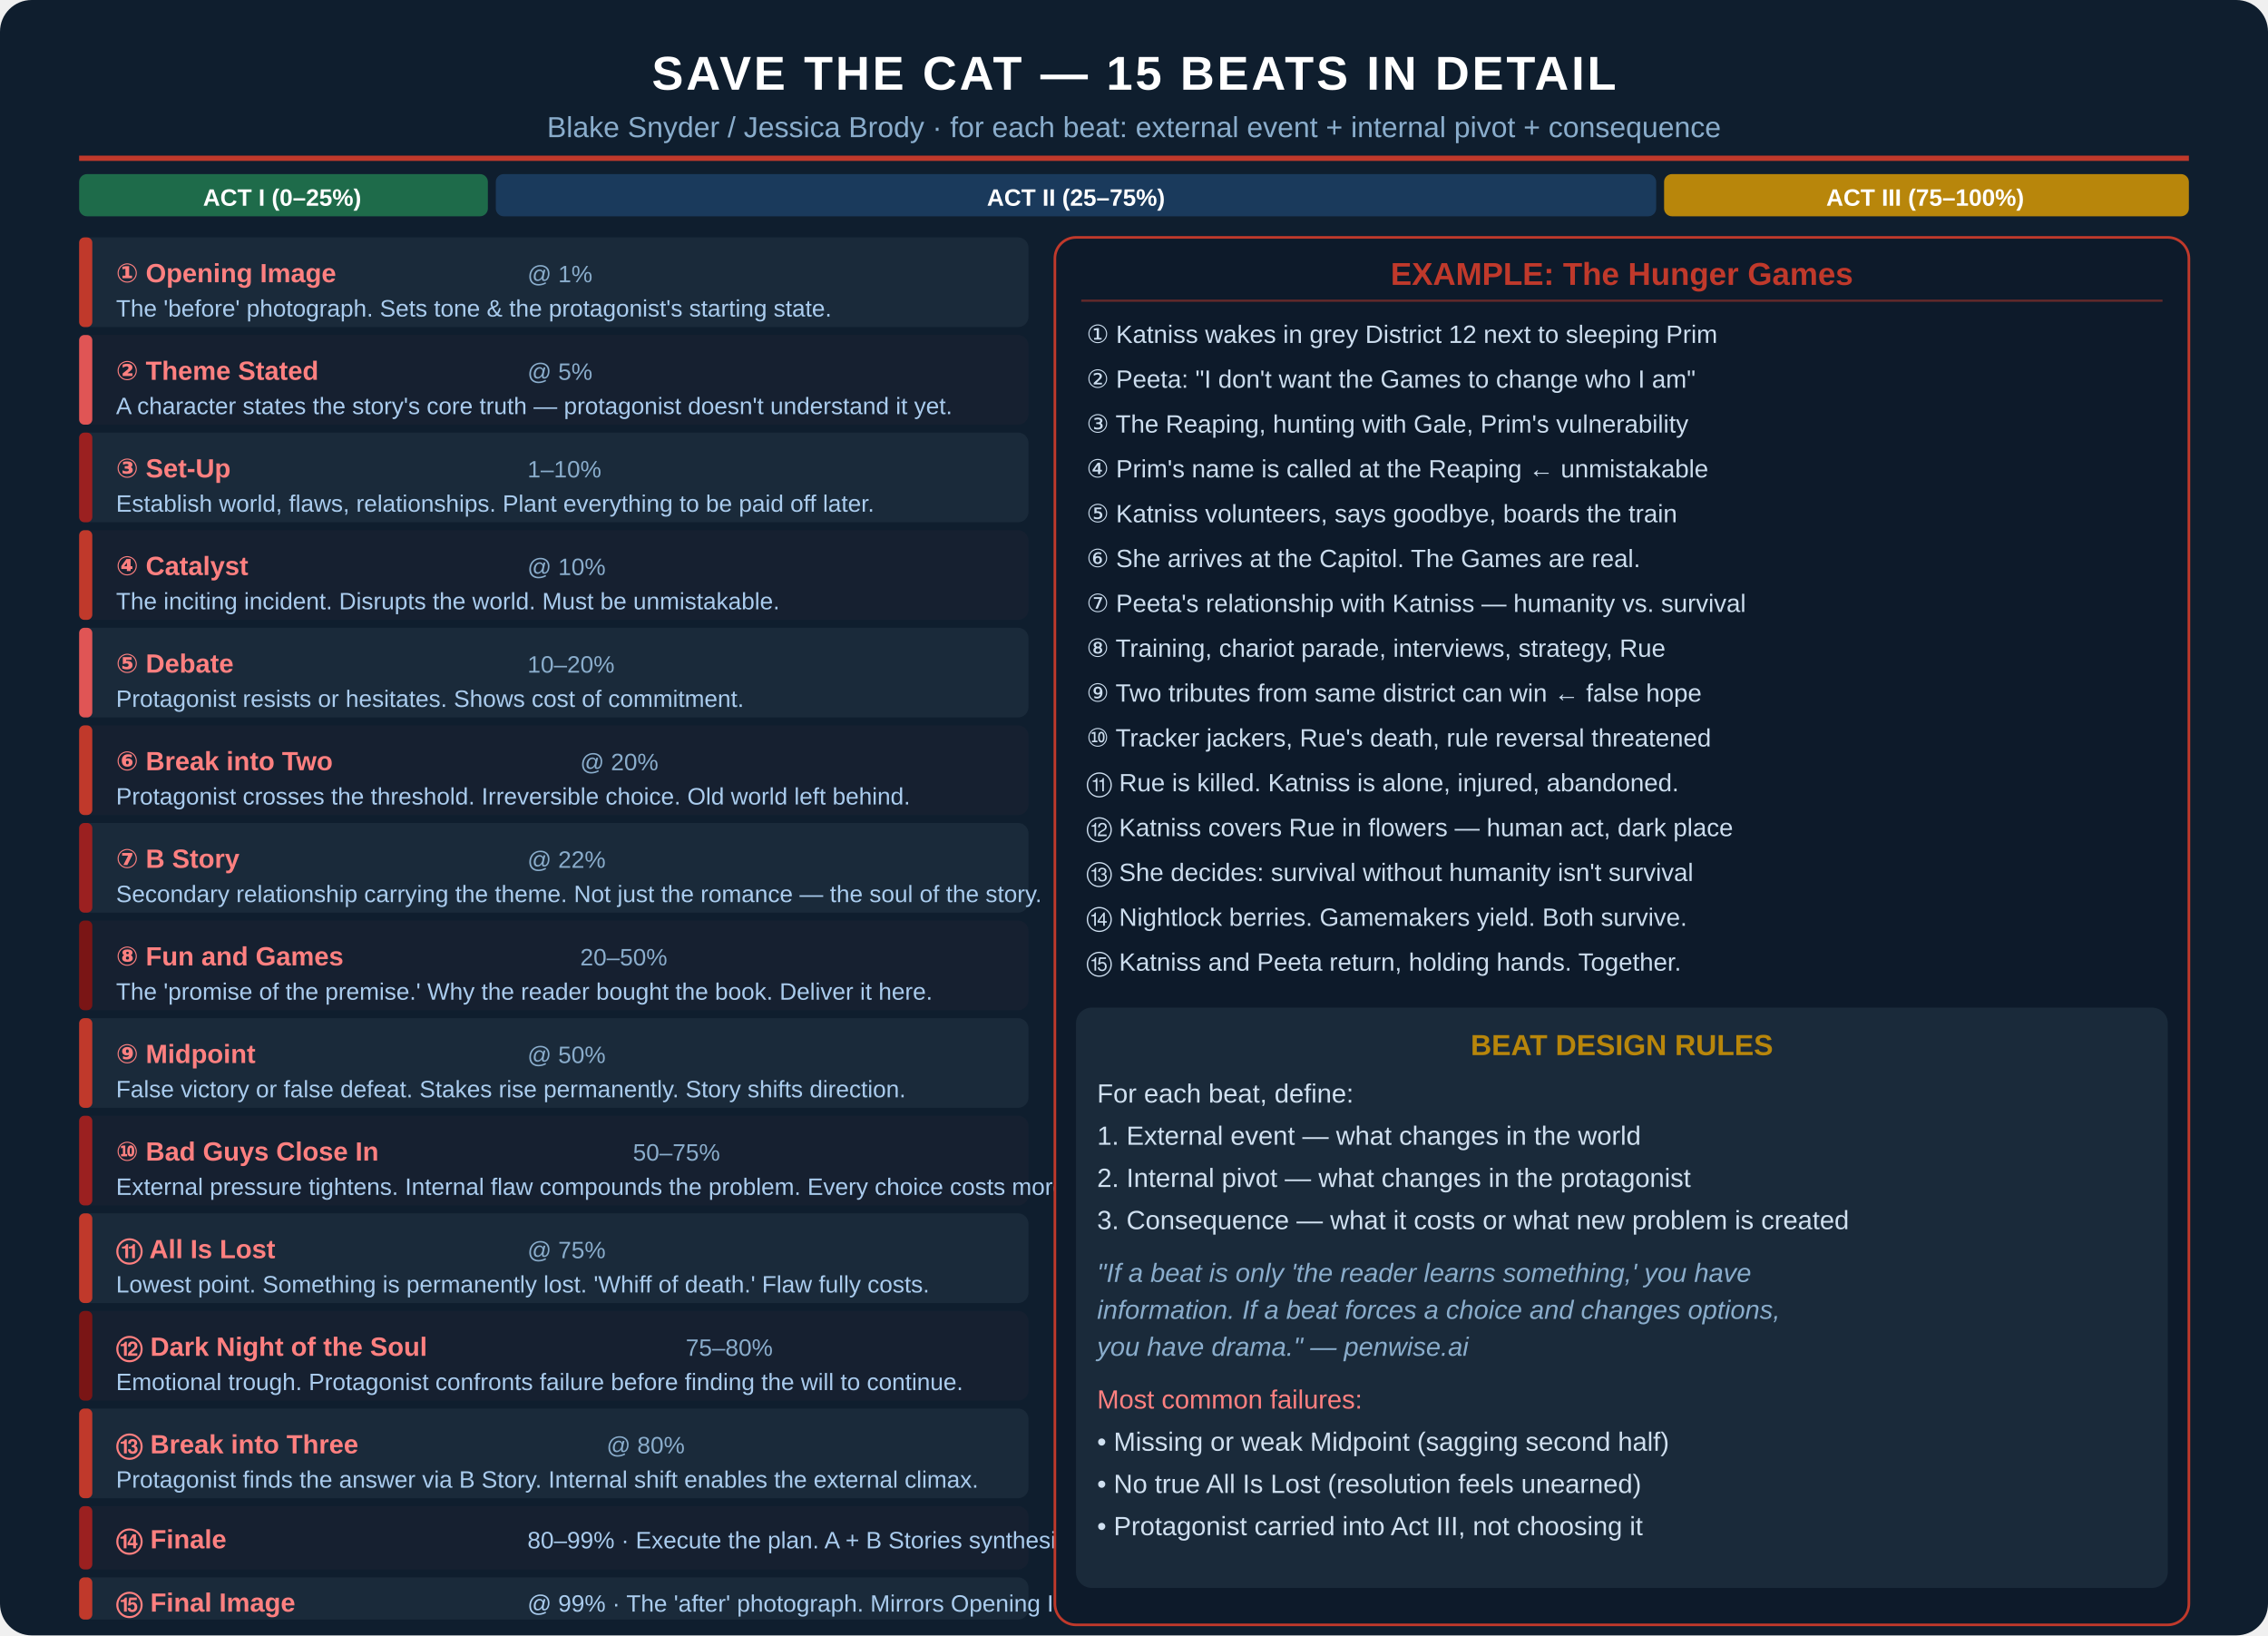
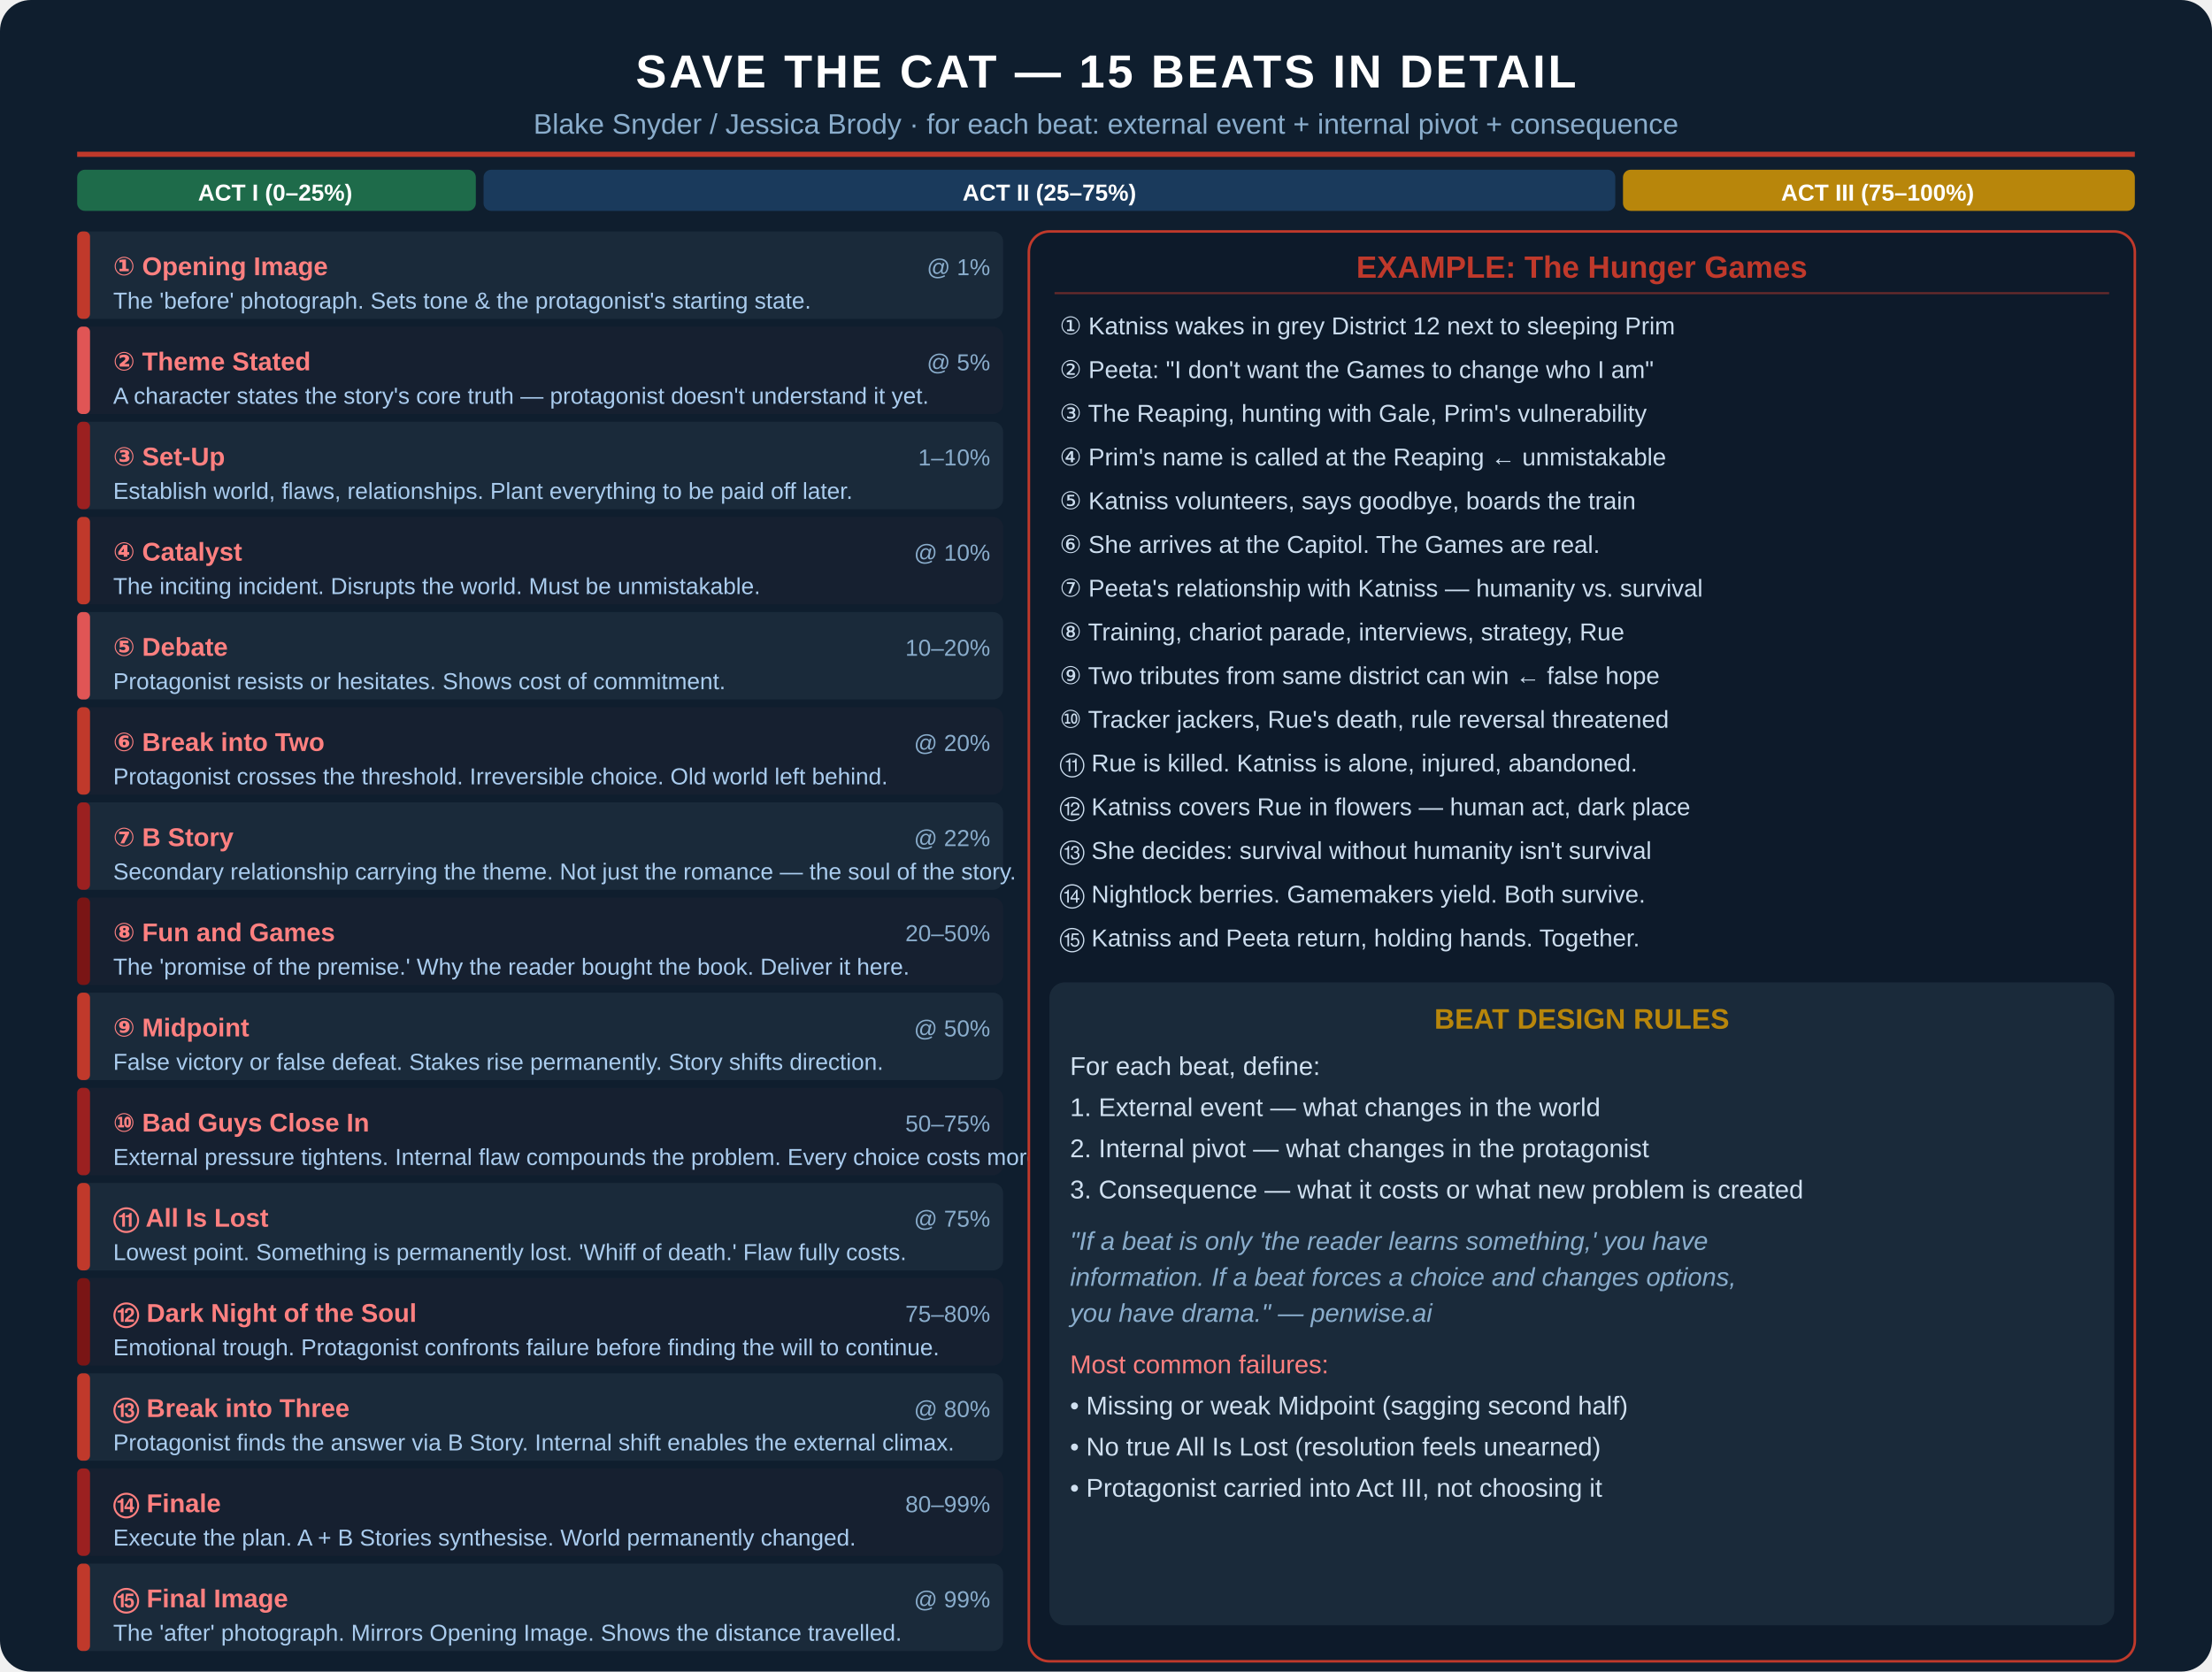
- <svg xmlns="http://www.w3.org/2000/svg" viewBox="0 0 860 620" font-family="Arial, sans-serif">
-   <rect width="860" height="620" fill="#0F1E2E" rx="12" />
+ <svg xmlns="http://www.w3.org/2000/svg" viewBox="0 0 860 650" font-family="Arial, sans-serif">
+   <rect width="860" height="650" fill="#0F1E2E" rx="12" />
  <text x="430" y="34" text-anchor="middle" fill="#FFFFFF" font-size="18" font-weight="bold" letter-spacing="1">SAVE THE CAT — 15 BEATS IN DETAIL</text>
  <text x="430" y="52" text-anchor="middle" fill="#8AADCC" font-size="11">Blake Snyder / Jessica Brody · for each beat: external event + internal pivot + consequence</text>
  <line x1="30" y1="60" x2="830" y2="60" stroke="#C0392B" stroke-width="2" />
  <rect x="30" y="66" width="155" height="16" fill="#1E6B4A" rx="3" />
  <text x="107" y="78" text-anchor="middle" fill="#FFFFFF" font-size="9" font-weight="bold">ACT I  (0–25%)</text>
  <rect x="188" y="66" width="440" height="16" fill="#1A3A5C" rx="3" />
  <text x="408" y="78" text-anchor="middle" fill="#FFFFFF" font-size="9" font-weight="bold">ACT II  (25–75%)</text>
  <rect x="631" y="66" width="199" height="16" fill="#B8860B" rx="3" />
  <text x="730" y="78" text-anchor="middle" fill="#FFFFFF" font-size="9" font-weight="bold">ACT III  (75–100%)</text>
  <g font-size="10">
    <rect x="30" y="90" width="360" height="34" fill="#1A2A3A" rx="4" />
    <rect x="30" y="90" width="5" height="34" fill="#C0392B" rx="2" />
    <text x="44" y="107" fill="#FF8080" font-weight="bold">① Opening Image</text>
-     <text x="200" y="107" fill="#8AADCC" font-size="9">@ 1%</text>
+     <text x="385" y="107" text-anchor="end" fill="#8AADCC" font-size="9">@ 1%</text>
    <text x="44" y="120" fill="#AACCEE" font-size="9">The 'before' photograph. Sets tone &amp; the protagonist's starting state.</text>
    <rect x="30" y="127" width="360" height="34" fill="#162030" rx="4" />
    <rect x="30" y="127" width="5" height="34" fill="#E05555" rx="2" />
    <text x="44" y="144" fill="#FF8080" font-weight="bold">② Theme Stated</text>
-     <text x="200" y="144" fill="#8AADCC" font-size="9">@ 5%</text>
+     <text x="385" y="144" text-anchor="end" fill="#8AADCC" font-size="9">@ 5%</text>
    <text x="44" y="157" fill="#AACCEE" font-size="9">A character states the story's core truth — protagonist doesn't understand it yet.</text>
    <rect x="30" y="164" width="360" height="34" fill="#1A2A3A" rx="4" />
    <rect x="30" y="164" width="5" height="34" fill="#9B2020" rx="2" />
    <text x="44" y="181" fill="#FF8080" font-weight="bold">③ Set-Up</text>
-     <text x="200" y="181" fill="#8AADCC" font-size="9">1–10%</text>
+     <text x="385" y="181" text-anchor="end" fill="#8AADCC" font-size="9">1–10%</text>
    <text x="44" y="194" fill="#AACCEE" font-size="9">Establish world, flaws, relationships. Plant everything to be paid off later.</text>
    <rect x="30" y="201" width="360" height="34" fill="#162030" rx="4" />
    <rect x="30" y="201" width="5" height="34" fill="#C0392B" rx="2" />
    <text x="44" y="218" fill="#FF8080" font-weight="bold">④ Catalyst</text>
-     <text x="200" y="218" fill="#8AADCC" font-size="9">@ 10%</text>
+     <text x="385" y="218" text-anchor="end" fill="#8AADCC" font-size="9">@ 10%</text>
    <text x="44" y="231" fill="#AACCEE" font-size="9">The inciting incident. Disrupts the world. Must be unmistakable.</text>
    <rect x="30" y="238" width="360" height="34" fill="#1A2A3A" rx="4" />
    <rect x="30" y="238" width="5" height="34" fill="#E05555" rx="2" />
    <text x="44" y="255" fill="#FF8080" font-weight="bold">⑤ Debate</text>
-     <text x="200" y="255" fill="#8AADCC" font-size="9">10–20%</text>
+     <text x="385" y="255" text-anchor="end" fill="#8AADCC" font-size="9">10–20%</text>
    <text x="44" y="268" fill="#AACCEE" font-size="9">Protagonist resists or hesitates. Shows cost of commitment.</text>
    <rect x="30" y="275" width="360" height="34" fill="#162030" rx="4" />
    <rect x="30" y="275" width="5" height="34" fill="#C0392B" rx="2" />
    <text x="44" y="292" fill="#FF8080" font-weight="bold">⑥ Break into Two</text>
-     <text x="220" y="292" fill="#8AADCC" font-size="9">@ 20%</text>
+     <text x="385" y="292" text-anchor="end" fill="#8AADCC" font-size="9">@ 20%</text>
    <text x="44" y="305" fill="#AACCEE" font-size="9">Protagonist crosses the threshold. Irreversible choice. Old world left behind.</text>
    <rect x="30" y="312" width="360" height="34" fill="#1A2A3A" rx="4" />
    <rect x="30" y="312" width="5" height="34" fill="#9B2020" rx="2" />
    <text x="44" y="329" fill="#FF8080" font-weight="bold">⑦ B Story</text>
-     <text x="200" y="329" fill="#8AADCC" font-size="9">@ 22%</text>
+     <text x="385" y="329" text-anchor="end" fill="#8AADCC" font-size="9">@ 22%</text>
    <text x="44" y="342" fill="#AACCEE" font-size="9">Secondary relationship carrying the theme. Not just the romance — the soul of the story.</text>
    <rect x="30" y="349" width="360" height="34" fill="#162030" rx="4" />
    <rect x="30" y="349" width="5" height="34" fill="#7A1515" rx="2" />
    <text x="44" y="366" fill="#FF8080" font-weight="bold">⑧ Fun and Games</text>
-     <text x="220" y="366" fill="#8AADCC" font-size="9">20–50%</text>
+     <text x="385" y="366" text-anchor="end" fill="#8AADCC" font-size="9">20–50%</text>
    <text x="44" y="379" fill="#AACCEE" font-size="9">The 'promise of the premise.' Why the reader bought the book. Deliver it here.</text>
    <rect x="30" y="386" width="360" height="34" fill="#1A2A3A" rx="4" />
    <rect x="30" y="386" width="5" height="34" fill="#C0392B" rx="2" />
    <text x="44" y="403" fill="#FF8080" font-weight="bold">⑨ Midpoint</text>
-     <text x="200" y="403" fill="#8AADCC" font-size="9">@ 50%</text>
+     <text x="385" y="403" text-anchor="end" fill="#8AADCC" font-size="9">@ 50%</text>
    <text x="44" y="416" fill="#AACCEE" font-size="9">False victory or false defeat. Stakes rise permanently. Story shifts direction.</text>
    <rect x="30" y="423" width="360" height="34" fill="#162030" rx="4" />
    <rect x="30" y="423" width="5" height="34" fill="#9B2020" rx="2" />
    <text x="44" y="440" fill="#FF8080" font-weight="bold">⑩ Bad Guys Close In</text>
-     <text x="240" y="440" fill="#8AADCC" font-size="9">50–75%</text>
+     <text x="385" y="440" text-anchor="end" fill="#8AADCC" font-size="9">50–75%</text>
    <text x="44" y="453" fill="#AACCEE" font-size="9">External pressure tightens. Internal flaw compounds the problem. Every choice costs more.</text>
    <rect x="30" y="460" width="360" height="34" fill="#1A2A3A" rx="4" />
    <rect x="30" y="460" width="5" height="34" fill="#C0392B" rx="2" />
    <text x="44" y="477" fill="#FF8080" font-weight="bold">⑪ All Is Lost</text>
-     <text x="200" y="477" fill="#8AADCC" font-size="9">@ 75%</text>
+     <text x="385" y="477" text-anchor="end" fill="#8AADCC" font-size="9">@ 75%</text>
    <text x="44" y="490" fill="#AACCEE" font-size="9">Lowest point. Something is permanently lost. 'Whiff of death.' Flaw fully costs.</text>
    <rect x="30" y="497" width="360" height="34" fill="#162030" rx="4" />
    <rect x="30" y="497" width="5" height="34" fill="#7A1515" rx="2" />
    <text x="44" y="514" fill="#FF8080" font-weight="bold">⑫ Dark Night of the Soul</text>
-     <text x="260" y="514" fill="#8AADCC" font-size="9">75–80%</text>
+     <text x="385" y="514" text-anchor="end" fill="#8AADCC" font-size="9">75–80%</text>
    <text x="44" y="527" fill="#AACCEE" font-size="9">Emotional trough. Protagonist confronts failure before finding the will to continue.</text>
    <rect x="30" y="534" width="360" height="34" fill="#1A2A3A" rx="4" />
    <rect x="30" y="534" width="5" height="34" fill="#C0392B" rx="2" />
    <text x="44" y="551" fill="#FF8080" font-weight="bold">⑬ Break into Three</text>
-     <text x="230" y="551" fill="#8AADCC" font-size="9">@ 80%</text>
+     <text x="385" y="551" text-anchor="end" fill="#8AADCC" font-size="9">@ 80%</text>
    <text x="44" y="564" fill="#AACCEE" font-size="9">Protagonist finds the answer via B Story. Internal shift enables the external climax.</text>
-     <rect x="30" y="571" width="360" height="24" fill="#162030" rx="4" />
-     <rect x="30" y="571" width="5" height="24" fill="#9B2020" rx="2" />
-     <text x="44" y="587" fill="#FF8080" font-weight="bold">⑭ Finale</text>
-     <text x="200" y="587" fill="#AACCEE" font-size="9">  80–99%  ·  Execute the plan. A + B Stories synthesise. World permanently changed.</text>
-     <rect x="30" y="598" width="360" height="16" fill="#1A2A3A" rx="4" />
-     <rect x="30" y="598" width="5" height="16" fill="#C0392B" rx="2" />
-     <text x="44" y="611" fill="#FF8080" font-weight="bold">⑮ Final Image</text>
-     <text x="200" y="611" fill="#AACCEE" font-size="9">  @ 99%  ·  The 'after' photograph. Mirrors Opening Image. Shows the distance.</text>
+     <rect x="30" y="571" width="360" height="34" fill="#162030" rx="4" />
+     <rect x="30" y="571" width="5" height="34" fill="#9B2020" rx="2" />
+     <text x="44" y="588" fill="#FF8080" font-weight="bold">⑭ Finale</text>
+     <text x="385" y="588" text-anchor="end" fill="#8AADCC" font-size="9">80–99%</text>
+     <text x="44" y="601" fill="#AACCEE" font-size="9">Execute the plan. A + B Stories synthesise. World permanently changed.</text>
+     <rect x="30" y="608" width="360" height="34" fill="#1A2A3A" rx="4" />
+     <rect x="30" y="608" width="5" height="34" fill="#C0392B" rx="2" />
+     <text x="44" y="625" fill="#FF8080" font-weight="bold">⑮ Final Image</text>
+     <text x="385" y="625" text-anchor="end" fill="#8AADCC" font-size="9">@ 99%</text>
+     <text x="44" y="638" fill="#AACCEE" font-size="9">The 'after' photograph. Mirrors Opening Image. Shows the distance travelled.</text>
  </g>
-   <rect x="400" y="90" width="430" height="526" fill="#0d1a2a" rx="8" stroke="#C0392B" stroke-width="1" />
+   <rect x="400" y="90" width="430" height="556" fill="#0d1a2a" rx="8" stroke="#C0392B" stroke-width="1" />
  <text x="615" y="108" text-anchor="middle" fill="#C0392B" font-size="12" font-weight="bold">EXAMPLE: The Hunger Games</text>
  <line x1="410" y1="114" x2="820" y2="114" stroke="#C0392B" stroke-width="0.8" opacity="0.5" />
  <g font-size="9.5" fill="#CCDDEE">
    <text x="412" y="130">① Katniss wakes in grey District 12 next to sleeping Prim</text>
    <text x="412" y="147">② Peeta: "I don't want the Games to change who I am"</text>
    <text x="412" y="164">③ The Reaping, hunting with Gale, Prim's vulnerability</text>
    <text x="412" y="181">④ Prim's name is called at the Reaping ← unmistakable</text>
    <text x="412" y="198">⑤ Katniss volunteers, says goodbye, boards the train</text>
    <text x="412" y="215">⑥ She arrives at the Capitol. The Games are real.</text>
    <text x="412" y="232">⑦ Peeta's relationship with Katniss — humanity vs. survival</text>
    <text x="412" y="249">⑧ Training, chariot parade, interviews, strategy, Rue</text>
    <text x="412" y="266">⑨ Two tributes from same district can win ← false hope</text>
    <text x="412" y="283">⑩ Tracker jackers, Rue's death, rule reversal threatened</text>
    <text x="412" y="300">⑪ Rue is killed. Katniss is alone, injured, abandoned.</text>
    <text x="412" y="317">⑫ Katniss covers Rue in flowers — human act, dark place</text>
    <text x="412" y="334">⑬ She decides: survival without humanity isn't survival</text>
    <text x="412" y="351">⑭ Nightlock berries. Gamemakers yield. Both survive.</text>
    <text x="412" y="368">⑮ Katniss and Peeta return, holding hands. Together.</text>
  </g>
-   <rect x="408" y="382" width="414" height="220" fill="#1A2A3A" rx="6" />
+   <rect x="408" y="382" width="414" height="250" fill="#1A2A3A" rx="6" />
  <text x="615" y="400" text-anchor="middle" fill="#B8860B" font-size="11" font-weight="bold">BEAT DESIGN RULES</text>
  <g font-size="10" fill="#D0E0F0">
    <text x="416" y="418">For each beat, define:</text>
    <text x="416" y="434">  1. External event  — what changes in the world</text>
    <text x="416" y="450">  2. Internal pivot  — what changes in the protagonist</text>
    <text x="416" y="466">  3. Consequence  — what it costs or what new problem is created</text>
    <text x="416" y="486" fill="#8AADCC" font-style="italic">"If a beat is only 'the reader learns something,' you have</text>
    <text x="416" y="500" fill="#8AADCC" font-style="italic"> information. If a beat forces a choice and changes options,</text>
    <text x="416" y="514" fill="#8AADCC" font-style="italic"> you have drama."  — penwise.ai</text>
    <text x="416" y="534" fill="#FF8080">Most common failures:</text>
    <text x="416" y="550">  • Missing or weak Midpoint (sagging second half)</text>
    <text x="416" y="566">  • No true All Is Lost (resolution feels unearned)</text>
    <text x="416" y="582">  • Protagonist carried into Act III, not choosing it</text>
  </g>
</svg>
